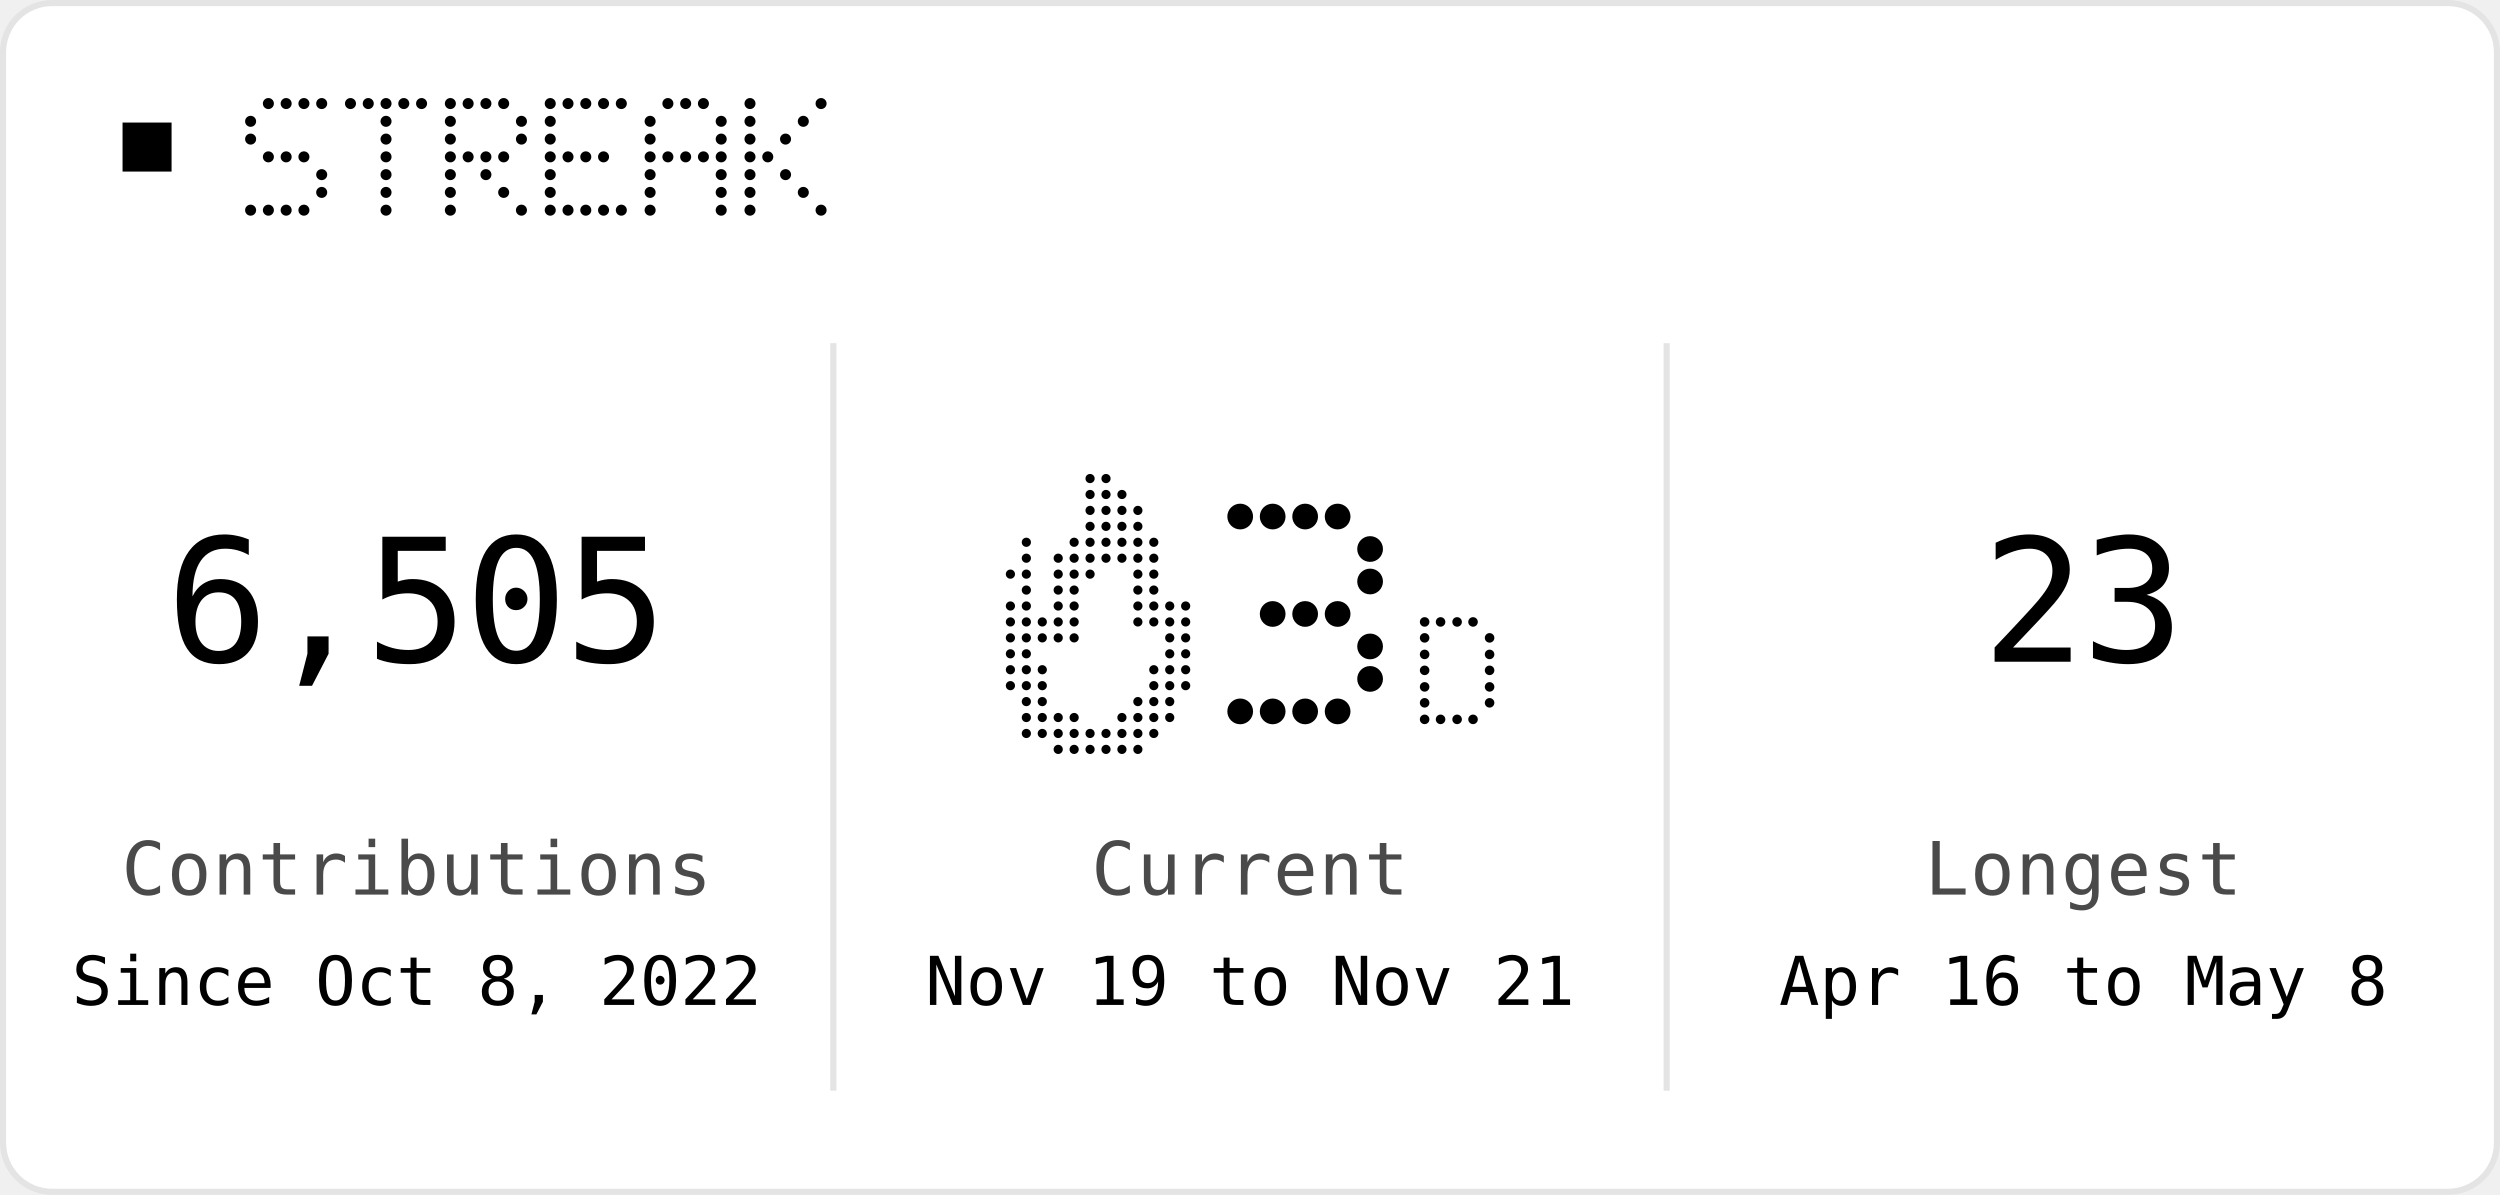
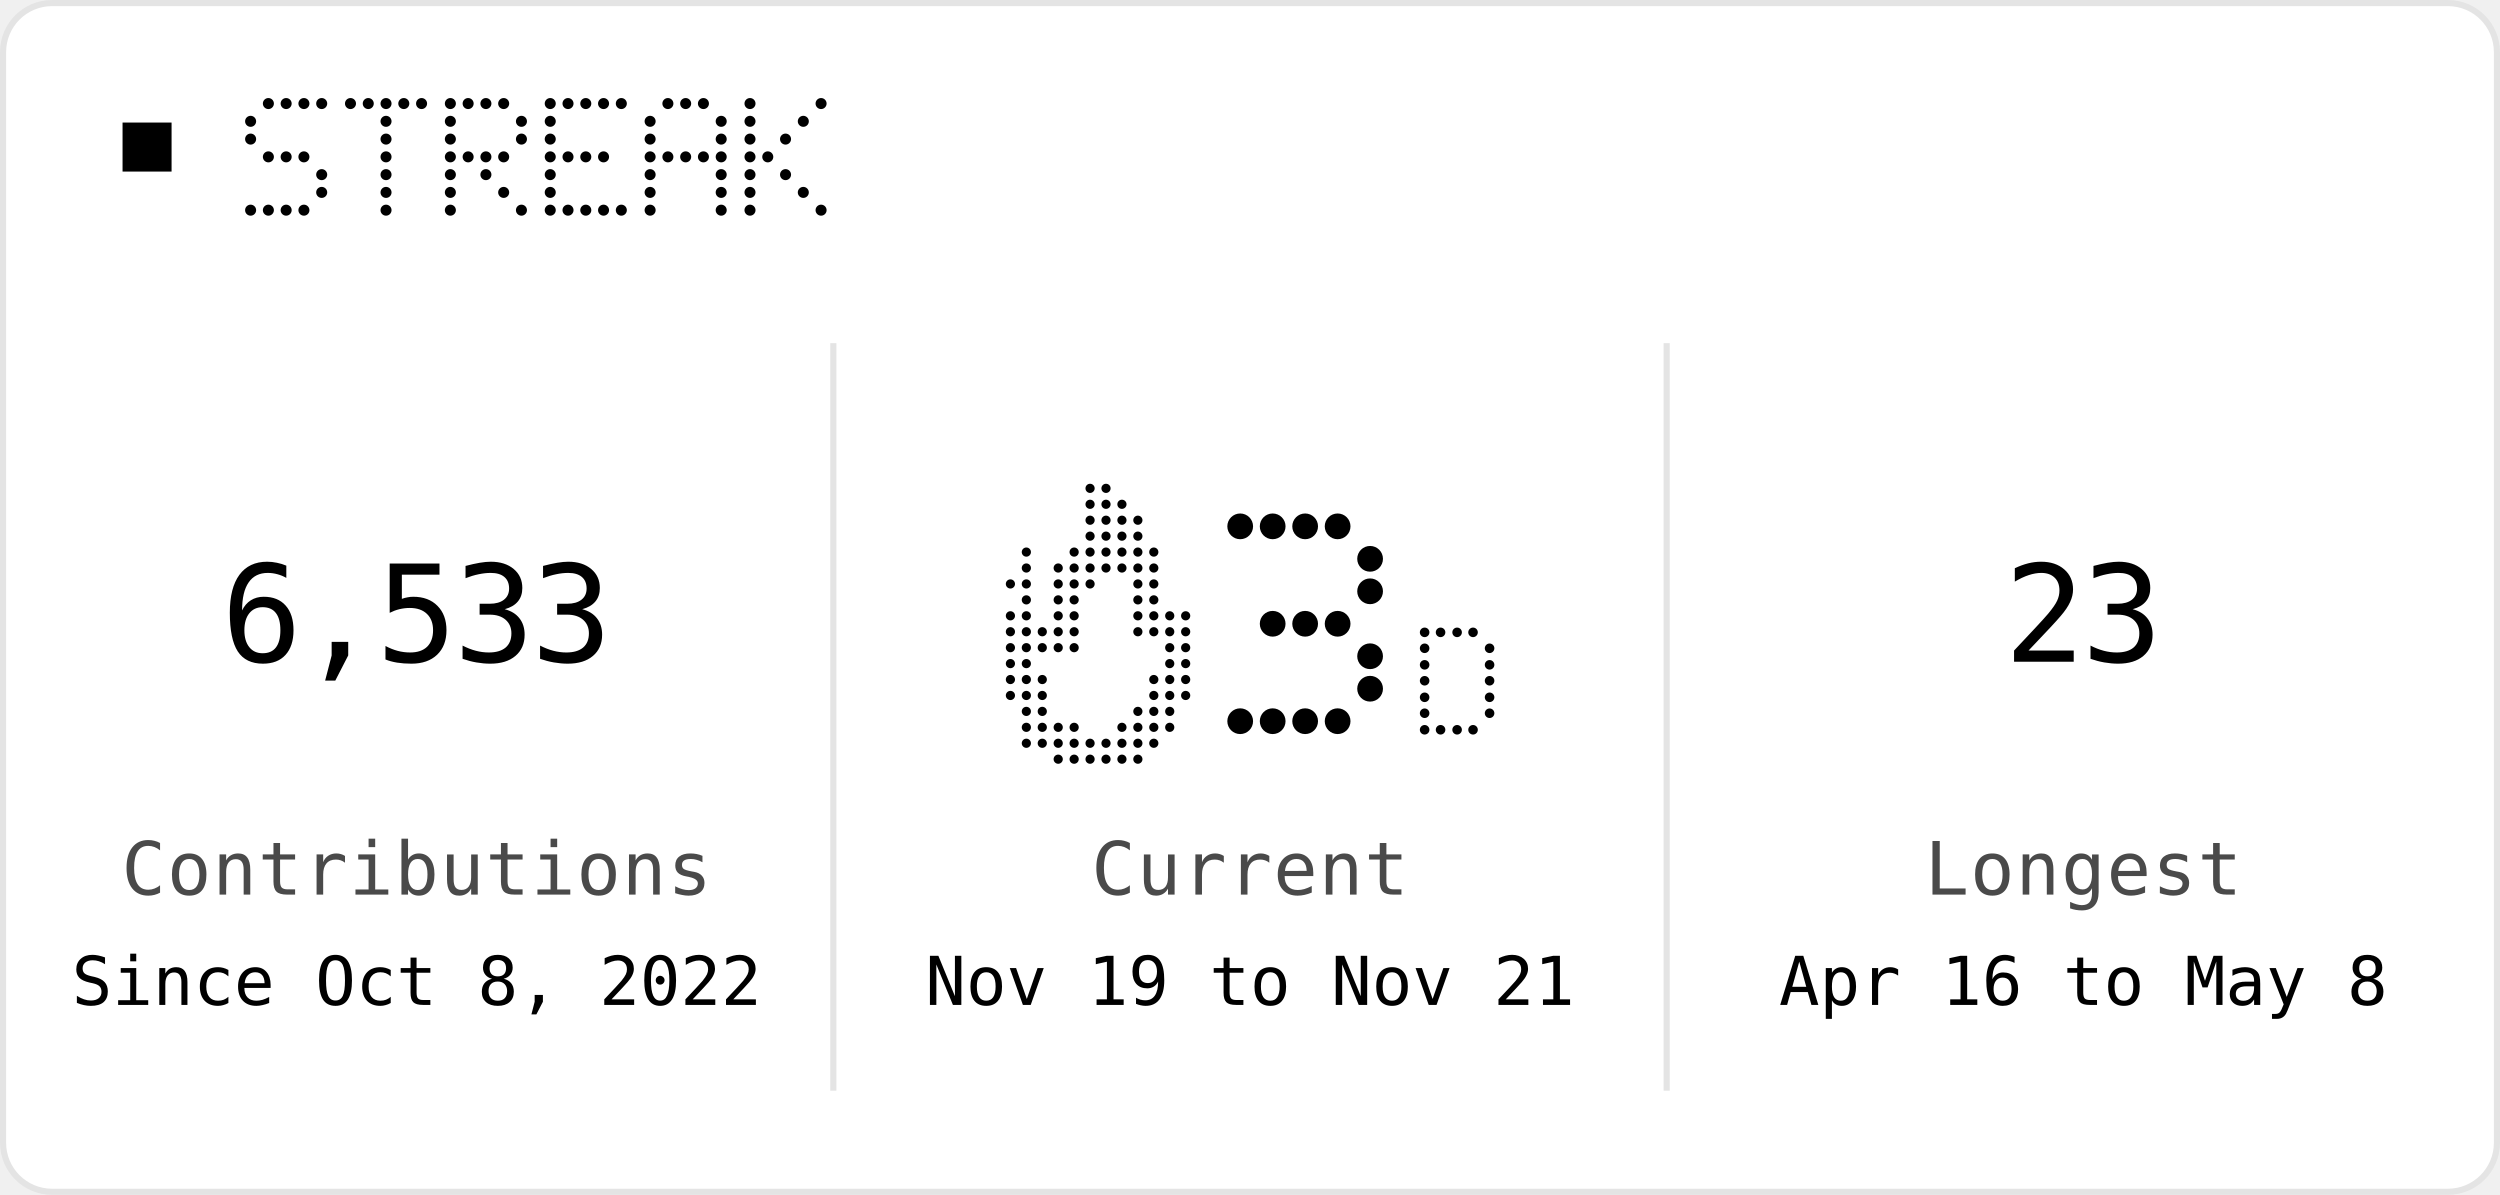
<svg xmlns="http://www.w3.org/2000/svg" width="408" height="195" viewBox="0 0 408 195" role="img">
  <rect x="0.5" y="0.5" width="407" height="194" rx="8" fill="#FFFFFF" stroke="#E4E4E4" />
  <rect x="20" y="20" width="8" height="8" fill="#000000" />
  <circle cx="43.8" cy="16.9" r="0.90" fill="#000000" />
  <circle cx="46.7" cy="16.9" r="0.90" fill="#000000" />
  <circle cx="49.6" cy="16.9" r="0.90" fill="#000000" />
  <circle cx="52.5" cy="16.9" r="0.90" fill="#000000" />
  <circle cx="40.9" cy="19.8" r="0.90" fill="#000000" />
  <circle cx="40.9" cy="22.7" r="0.90" fill="#000000" />
  <circle cx="43.8" cy="25.6" r="0.90" fill="#000000" />
  <circle cx="46.7" cy="25.6" r="0.90" fill="#000000" />
  <circle cx="49.6" cy="25.6" r="0.90" fill="#000000" />
  <circle cx="52.5" cy="28.5" r="0.90" fill="#000000" />
  <circle cx="52.5" cy="31.4" r="0.90" fill="#000000" />
  <circle cx="40.9" cy="34.3" r="0.90" fill="#000000" />
  <circle cx="43.8" cy="34.3" r="0.90" fill="#000000" />
  <circle cx="46.7" cy="34.3" r="0.90" fill="#000000" />
  <circle cx="49.6" cy="34.3" r="0.90" fill="#000000" />
  <circle cx="57.2" cy="16.9" r="0.90" fill="#000000" />
  <circle cx="60.1" cy="16.9" r="0.90" fill="#000000" />
  <circle cx="63.0" cy="16.9" r="0.90" fill="#000000" />
  <circle cx="65.9" cy="16.9" r="0.90" fill="#000000" />
  <circle cx="68.8" cy="16.9" r="0.90" fill="#000000" />
  <circle cx="63.0" cy="19.8" r="0.90" fill="#000000" />
  <circle cx="63.0" cy="22.7" r="0.90" fill="#000000" />
  <circle cx="63.0" cy="25.6" r="0.90" fill="#000000" />
  <circle cx="63.0" cy="28.5" r="0.90" fill="#000000" />
  <circle cx="63.0" cy="31.4" r="0.90" fill="#000000" />
  <circle cx="63.0" cy="34.3" r="0.90" fill="#000000" />
  <circle cx="73.5" cy="16.9" r="0.90" fill="#000000" />
  <circle cx="76.4" cy="16.9" r="0.90" fill="#000000" />
  <circle cx="79.3" cy="16.9" r="0.90" fill="#000000" />
  <circle cx="82.2" cy="16.9" r="0.90" fill="#000000" />
  <circle cx="73.5" cy="19.8" r="0.90" fill="#000000" />
  <circle cx="85.1" cy="19.8" r="0.90" fill="#000000" />
  <circle cx="73.5" cy="22.7" r="0.90" fill="#000000" />
  <circle cx="85.1" cy="22.7" r="0.90" fill="#000000" />
  <circle cx="73.5" cy="25.6" r="0.90" fill="#000000" />
  <circle cx="76.4" cy="25.6" r="0.90" fill="#000000" />
  <circle cx="79.3" cy="25.6" r="0.90" fill="#000000" />
  <circle cx="82.2" cy="25.6" r="0.90" fill="#000000" />
  <circle cx="73.5" cy="28.5" r="0.90" fill="#000000" />
  <circle cx="79.3" cy="28.5" r="0.90" fill="#000000" />
  <circle cx="73.5" cy="31.4" r="0.90" fill="#000000" />
  <circle cx="82.2" cy="31.4" r="0.90" fill="#000000" />
  <circle cx="73.5" cy="34.3" r="0.90" fill="#000000" />
  <circle cx="85.1" cy="34.3" r="0.90" fill="#000000" />
  <circle cx="89.8" cy="16.9" r="0.90" fill="#000000" />
  <circle cx="92.7" cy="16.9" r="0.90" fill="#000000" />
  <circle cx="95.6" cy="16.9" r="0.90" fill="#000000" />
  <circle cx="98.5" cy="16.9" r="0.90" fill="#000000" />
  <circle cx="101.4" cy="16.9" r="0.90" fill="#000000" />
  <circle cx="89.8" cy="19.8" r="0.90" fill="#000000" />
  <circle cx="89.8" cy="22.7" r="0.90" fill="#000000" />
  <circle cx="89.8" cy="25.6" r="0.90" fill="#000000" />
  <circle cx="92.7" cy="25.6" r="0.90" fill="#000000" />
  <circle cx="95.6" cy="25.6" r="0.90" fill="#000000" />
  <circle cx="98.5" cy="25.6" r="0.90" fill="#000000" />
  <circle cx="89.8" cy="28.5" r="0.90" fill="#000000" />
  <circle cx="89.8" cy="31.4" r="0.90" fill="#000000" />
  <circle cx="89.8" cy="34.3" r="0.90" fill="#000000" />
  <circle cx="92.7" cy="34.3" r="0.90" fill="#000000" />
  <circle cx="95.6" cy="34.3" r="0.90" fill="#000000" />
  <circle cx="98.5" cy="34.3" r="0.90" fill="#000000" />
  <circle cx="101.4" cy="34.3" r="0.90" fill="#000000" />
  <circle cx="109.0" cy="16.9" r="0.90" fill="#000000" />
  <circle cx="111.9" cy="16.9" r="0.90" fill="#000000" />
  <circle cx="114.8" cy="16.9" r="0.90" fill="#000000" />
  <circle cx="106.1" cy="19.8" r="0.90" fill="#000000" />
  <circle cx="117.7" cy="19.8" r="0.90" fill="#000000" />
  <circle cx="106.1" cy="22.7" r="0.90" fill="#000000" />
  <circle cx="117.7" cy="22.7" r="0.90" fill="#000000" />
  <circle cx="106.1" cy="25.6" r="0.90" fill="#000000" />
  <circle cx="109.0" cy="25.6" r="0.90" fill="#000000" />
  <circle cx="111.9" cy="25.6" r="0.90" fill="#000000" />
  <circle cx="114.8" cy="25.6" r="0.90" fill="#000000" />
  <circle cx="117.7" cy="25.6" r="0.90" fill="#000000" />
  <circle cx="106.1" cy="28.5" r="0.90" fill="#000000" />
  <circle cx="117.7" cy="28.5" r="0.90" fill="#000000" />
  <circle cx="106.1" cy="31.4" r="0.90" fill="#000000" />
  <circle cx="117.7" cy="31.4" r="0.90" fill="#000000" />
  <circle cx="106.1" cy="34.3" r="0.90" fill="#000000" />
  <circle cx="117.7" cy="34.3" r="0.90" fill="#000000" />
  <circle cx="122.4" cy="16.9" r="0.90" fill="#000000" />
  <circle cx="134.0" cy="16.9" r="0.90" fill="#000000" />
  <circle cx="122.4" cy="19.8" r="0.90" fill="#000000" />
  <circle cx="131.1" cy="19.8" r="0.90" fill="#000000" />
  <circle cx="122.4" cy="22.7" r="0.90" fill="#000000" />
  <circle cx="128.2" cy="22.7" r="0.90" fill="#000000" />
  <circle cx="122.4" cy="25.6" r="0.90" fill="#000000" />
  <circle cx="125.3" cy="25.6" r="0.90" fill="#000000" />
  <circle cx="122.4" cy="28.5" r="0.90" fill="#000000" />
  <circle cx="128.2" cy="28.5" r="0.90" fill="#000000" />
  <circle cx="122.4" cy="31.4" r="0.90" fill="#000000" />
  <circle cx="131.1" cy="31.4" r="0.90" fill="#000000" />
  <circle cx="122.4" cy="34.3" r="0.90" fill="#000000" />
  <circle cx="134.0" cy="34.3" r="0.90" fill="#000000" />
  <line x1="136.0" y1="56" x2="136.0" y2="178" stroke="#E4E4E4" />
  <line x1="272.0" y1="56" x2="272.0" y2="178" stroke="#E4E4E4" />
-   <text x="68.0" y="108" fill="#000000" text-anchor="middle" font-family="ui-monospace, Geist Mono, monospace" font-size="28" letter-spacing="-0.6" dominant-baseline="auto">6,505</text>
+   <text x="68.0" y="108" fill="#000000" text-anchor="middle" font-family="ui-monospace, Geist Mono, monospace" font-size="22" letter-spacing="-0.6" dominant-baseline="auto">6,533</text>
  <text x="68.0" y="146" fill="#4A4A4A" text-anchor="middle" font-family="ui-monospace, Geist Mono, monospace" font-size="12" letter-spacing="0.2" dominant-baseline="auto">Contributions</text>
  <text x="68.0" y="164" fill="#000000" text-anchor="middle" font-family="ui-monospace, Geist Mono, monospace" font-size="11" letter-spacing="0" dominant-baseline="auto">Since Oct 8, 2022</text>
-   <circle cx="177.9" cy="78.1" r="0.75" fill="#000000" />
-   <circle cx="180.5" cy="78.1" r="0.75" fill="#000000" />
-   <circle cx="177.9" cy="80.7" r="0.75" fill="#000000" />
-   <circle cx="180.5" cy="80.7" r="0.75" fill="#000000" />
-   <circle cx="183.1" cy="80.7" r="0.75" fill="#000000" />
-   <circle cx="177.9" cy="83.3" r="0.75" fill="#000000" />
-   <circle cx="180.5" cy="83.3" r="0.75" fill="#000000" />
-   <circle cx="183.1" cy="83.3" r="0.75" fill="#000000" />
-   <circle cx="185.7" cy="83.3" r="0.75" fill="#000000" />
-   <circle cx="177.9" cy="85.9" r="0.75" fill="#000000" />
-   <circle cx="180.5" cy="85.9" r="0.75" fill="#000000" />
-   <circle cx="183.1" cy="85.9" r="0.75" fill="#000000" />
-   <circle cx="185.7" cy="85.9" r="0.75" fill="#000000" />
-   <circle cx="167.5" cy="88.5" r="0.75" fill="#000000" />
-   <circle cx="175.3" cy="88.5" r="0.75" fill="#000000" />
-   <circle cx="177.9" cy="88.5" r="0.75" fill="#000000" />
-   <circle cx="180.5" cy="88.5" r="0.75" fill="#000000" />
-   <circle cx="183.1" cy="88.5" r="0.75" fill="#000000" />
-   <circle cx="185.7" cy="88.5" r="0.75" fill="#000000" />
-   <circle cx="188.3" cy="88.5" r="0.75" fill="#000000" />
-   <circle cx="167.5" cy="91.1" r="0.75" fill="#000000" />
-   <circle cx="172.7" cy="91.1" r="0.75" fill="#000000" />
-   <circle cx="175.3" cy="91.1" r="0.75" fill="#000000" />
-   <circle cx="177.9" cy="91.1" r="0.75" fill="#000000" />
-   <circle cx="180.5" cy="91.1" r="0.75" fill="#000000" />
-   <circle cx="183.1" cy="91.1" r="0.75" fill="#000000" />
-   <circle cx="185.7" cy="91.1" r="0.75" fill="#000000" />
-   <circle cx="188.3" cy="91.1" r="0.75" fill="#000000" />
-   <circle cx="164.9" cy="93.7" r="0.75" fill="#000000" />
-   <circle cx="167.5" cy="93.7" r="0.75" fill="#000000" />
-   <circle cx="172.7" cy="93.7" r="0.75" fill="#000000" />
-   <circle cx="175.3" cy="93.7" r="0.75" fill="#000000" />
-   <circle cx="177.9" cy="93.7" r="0.75" fill="#000000" />
-   <circle cx="185.7" cy="93.7" r="0.75" fill="#000000" />
-   <circle cx="188.3" cy="93.7" r="0.75" fill="#000000" />
-   <circle cx="167.5" cy="96.3" r="0.75" fill="#000000" />
-   <circle cx="172.7" cy="96.3" r="0.75" fill="#000000" />
-   <circle cx="175.3" cy="96.3" r="0.75" fill="#000000" />
-   <circle cx="185.7" cy="96.3" r="0.75" fill="#000000" />
-   <circle cx="188.3" cy="96.3" r="0.75" fill="#000000" />
-   <circle cx="164.9" cy="98.9" r="0.75" fill="#000000" />
-   <circle cx="167.5" cy="98.9" r="0.75" fill="#000000" />
-   <circle cx="172.7" cy="98.9" r="0.75" fill="#000000" />
-   <circle cx="175.3" cy="98.9" r="0.75" fill="#000000" />
-   <circle cx="185.7" cy="98.9" r="0.75" fill="#000000" />
-   <circle cx="188.3" cy="98.9" r="0.75" fill="#000000" />
-   <circle cx="190.9" cy="98.9" r="0.75" fill="#000000" />
-   <circle cx="193.5" cy="98.9" r="0.75" fill="#000000" />
-   <circle cx="164.9" cy="101.5" r="0.75" fill="#000000" />
-   <circle cx="167.5" cy="101.5" r="0.75" fill="#000000" />
-   <circle cx="170.1" cy="101.5" r="0.75" fill="#000000" />
-   <circle cx="172.7" cy="101.5" r="0.75" fill="#000000" />
-   <circle cx="175.3" cy="101.5" r="0.75" fill="#000000" />
-   <circle cx="185.7" cy="101.5" r="0.75" fill="#000000" />
-   <circle cx="188.3" cy="101.5" r="0.75" fill="#000000" />
-   <circle cx="190.9" cy="101.5" r="0.75" fill="#000000" />
-   <circle cx="193.5" cy="101.5" r="0.75" fill="#000000" />
-   <circle cx="164.9" cy="104.1" r="0.75" fill="#000000" />
-   <circle cx="167.5" cy="104.1" r="0.75" fill="#000000" />
-   <circle cx="170.1" cy="104.1" r="0.75" fill="#000000" />
-   <circle cx="172.7" cy="104.1" r="0.75" fill="#000000" />
-   <circle cx="175.3" cy="104.1" r="0.75" fill="#000000" />
-   <circle cx="190.9" cy="104.1" r="0.75" fill="#000000" />
-   <circle cx="193.5" cy="104.1" r="0.75" fill="#000000" />
-   <circle cx="164.9" cy="106.7" r="0.75" fill="#000000" />
-   <circle cx="167.5" cy="106.7" r="0.75" fill="#000000" />
-   <circle cx="190.9" cy="106.7" r="0.75" fill="#000000" />
-   <circle cx="193.5" cy="106.7" r="0.75" fill="#000000" />
-   <circle cx="164.9" cy="109.3" r="0.75" fill="#000000" />
-   <circle cx="167.5" cy="109.3" r="0.75" fill="#000000" />
-   <circle cx="170.1" cy="109.3" r="0.75" fill="#000000" />
-   <circle cx="188.3" cy="109.3" r="0.75" fill="#000000" />
-   <circle cx="190.9" cy="109.3" r="0.75" fill="#000000" />
-   <circle cx="193.5" cy="109.3" r="0.75" fill="#000000" />
-   <circle cx="164.9" cy="111.9" r="0.75" fill="#000000" />
-   <circle cx="167.5" cy="111.9" r="0.75" fill="#000000" />
-   <circle cx="170.1" cy="111.9" r="0.75" fill="#000000" />
-   <circle cx="188.3" cy="111.9" r="0.75" fill="#000000" />
-   <circle cx="190.9" cy="111.9" r="0.75" fill="#000000" />
-   <circle cx="193.5" cy="111.9" r="0.75" fill="#000000" />
-   <circle cx="167.5" cy="114.5" r="0.75" fill="#000000" />
-   <circle cx="170.1" cy="114.5" r="0.75" fill="#000000" />
-   <circle cx="185.7" cy="114.5" r="0.75" fill="#000000" />
-   <circle cx="188.3" cy="114.5" r="0.75" fill="#000000" />
-   <circle cx="190.9" cy="114.5" r="0.75" fill="#000000" />
-   <circle cx="167.5" cy="117.1" r="0.75" fill="#000000" />
-   <circle cx="170.1" cy="117.1" r="0.75" fill="#000000" />
-   <circle cx="172.7" cy="117.1" r="0.75" fill="#000000" />
-   <circle cx="175.3" cy="117.1" r="0.75" fill="#000000" />
-   <circle cx="183.1" cy="117.1" r="0.75" fill="#000000" />
-   <circle cx="185.7" cy="117.1" r="0.75" fill="#000000" />
-   <circle cx="188.3" cy="117.1" r="0.75" fill="#000000" />
-   <circle cx="190.9" cy="117.1" r="0.75" fill="#000000" />
-   <circle cx="167.5" cy="119.7" r="0.75" fill="#000000" />
-   <circle cx="170.1" cy="119.7" r="0.75" fill="#000000" />
-   <circle cx="172.7" cy="119.7" r="0.75" fill="#000000" />
-   <circle cx="175.3" cy="119.7" r="0.75" fill="#000000" />
-   <circle cx="177.9" cy="119.7" r="0.75" fill="#000000" />
-   <circle cx="180.5" cy="119.7" r="0.75" fill="#000000" />
-   <circle cx="183.1" cy="119.7" r="0.75" fill="#000000" />
-   <circle cx="185.7" cy="119.7" r="0.75" fill="#000000" />
-   <circle cx="188.3" cy="119.7" r="0.75" fill="#000000" />
-   <circle cx="172.7" cy="122.3" r="0.75" fill="#000000" />
-   <circle cx="175.3" cy="122.3" r="0.75" fill="#000000" />
-   <circle cx="177.9" cy="122.3" r="0.75" fill="#000000" />
-   <circle cx="180.5" cy="122.3" r="0.75" fill="#000000" />
-   <circle cx="183.1" cy="122.3" r="0.75" fill="#000000" />
-   <circle cx="185.7" cy="122.3" r="0.75" fill="#000000" />
-   <circle cx="202.4" cy="84.3" r="2.10" fill="#000000" />
-   <circle cx="207.7" cy="84.3" r="2.10" fill="#000000" />
-   <circle cx="213.0" cy="84.3" r="2.10" fill="#000000" />
-   <circle cx="218.3" cy="84.3" r="2.10" fill="#000000" />
-   <circle cx="223.6" cy="89.6" r="2.10" fill="#000000" />
-   <circle cx="223.6" cy="94.9" r="2.10" fill="#000000" />
-   <circle cx="207.7" cy="100.2" r="2.10" fill="#000000" />
-   <circle cx="213.0" cy="100.2" r="2.10" fill="#000000" />
-   <circle cx="218.3" cy="100.2" r="2.10" fill="#000000" />
-   <circle cx="223.6" cy="105.5" r="2.10" fill="#000000" />
-   <circle cx="223.6" cy="110.8" r="2.10" fill="#000000" />
-   <circle cx="202.4" cy="116.1" r="2.10" fill="#000000" />
-   <circle cx="207.7" cy="116.1" r="2.10" fill="#000000" />
-   <circle cx="213.0" cy="116.1" r="2.10" fill="#000000" />
-   <circle cx="218.3" cy="116.1" r="2.10" fill="#000000" />
-   <circle cx="232.5" cy="101.5" r="0.78" fill="#000000" />
-   <circle cx="235.1" cy="101.5" r="0.78" fill="#000000" />
-   <circle cx="237.8" cy="101.5" r="0.78" fill="#000000" />
-   <circle cx="240.4" cy="101.5" r="0.78" fill="#000000" />
-   <circle cx="232.5" cy="104.1" r="0.78" fill="#000000" />
-   <circle cx="243.1" cy="104.1" r="0.78" fill="#000000" />
-   <circle cx="232.5" cy="106.8" r="0.78" fill="#000000" />
-   <circle cx="243.1" cy="106.8" r="0.78" fill="#000000" />
-   <circle cx="232.5" cy="109.4" r="0.78" fill="#000000" />
-   <circle cx="243.1" cy="109.4" r="0.78" fill="#000000" />
-   <circle cx="232.5" cy="112.1" r="0.78" fill="#000000" />
-   <circle cx="243.1" cy="112.1" r="0.78" fill="#000000" />
-   <circle cx="232.5" cy="114.7" r="0.78" fill="#000000" />
-   <circle cx="243.1" cy="114.7" r="0.78" fill="#000000" />
-   <circle cx="232.5" cy="117.4" r="0.78" fill="#000000" />
-   <circle cx="235.1" cy="117.4" r="0.78" fill="#000000" />
-   <circle cx="237.8" cy="117.4" r="0.78" fill="#000000" />
-   <circle cx="240.4" cy="117.4" r="0.78" fill="#000000" />
+   <circle cx="177.9" cy="79.7" r="0.75" fill="#000000" />
+   <circle cx="180.5" cy="79.7" r="0.75" fill="#000000" />
+   <circle cx="177.9" cy="82.3" r="0.75" fill="#000000" />
+   <circle cx="180.5" cy="82.3" r="0.75" fill="#000000" />
+   <circle cx="183.1" cy="82.3" r="0.75" fill="#000000" />
+   <circle cx="177.9" cy="84.9" r="0.75" fill="#000000" />
+   <circle cx="180.5" cy="84.9" r="0.75" fill="#000000" />
+   <circle cx="183.1" cy="84.9" r="0.75" fill="#000000" />
+   <circle cx="185.7" cy="84.9" r="0.75" fill="#000000" />
+   <circle cx="177.9" cy="87.5" r="0.75" fill="#000000" />
+   <circle cx="180.5" cy="87.5" r="0.75" fill="#000000" />
+   <circle cx="183.1" cy="87.5" r="0.75" fill="#000000" />
+   <circle cx="185.7" cy="87.5" r="0.75" fill="#000000" />
+   <circle cx="167.5" cy="90.1" r="0.75" fill="#000000" />
+   <circle cx="175.3" cy="90.1" r="0.75" fill="#000000" />
+   <circle cx="177.9" cy="90.1" r="0.75" fill="#000000" />
+   <circle cx="180.5" cy="90.1" r="0.75" fill="#000000" />
+   <circle cx="183.1" cy="90.1" r="0.75" fill="#000000" />
+   <circle cx="185.7" cy="90.1" r="0.75" fill="#000000" />
+   <circle cx="188.3" cy="90.1" r="0.75" fill="#000000" />
+   <circle cx="167.5" cy="92.7" r="0.75" fill="#000000" />
+   <circle cx="172.7" cy="92.7" r="0.75" fill="#000000" />
+   <circle cx="175.3" cy="92.7" r="0.75" fill="#000000" />
+   <circle cx="177.9" cy="92.7" r="0.75" fill="#000000" />
+   <circle cx="180.5" cy="92.7" r="0.75" fill="#000000" />
+   <circle cx="183.1" cy="92.7" r="0.75" fill="#000000" />
+   <circle cx="185.7" cy="92.7" r="0.75" fill="#000000" />
+   <circle cx="188.3" cy="92.7" r="0.75" fill="#000000" />
+   <circle cx="164.9" cy="95.3" r="0.75" fill="#000000" />
+   <circle cx="167.5" cy="95.3" r="0.75" fill="#000000" />
+   <circle cx="172.7" cy="95.3" r="0.75" fill="#000000" />
+   <circle cx="175.3" cy="95.3" r="0.75" fill="#000000" />
+   <circle cx="177.9" cy="95.3" r="0.75" fill="#000000" />
+   <circle cx="185.7" cy="95.3" r="0.75" fill="#000000" />
+   <circle cx="188.3" cy="95.3" r="0.75" fill="#000000" />
+   <circle cx="167.5" cy="97.9" r="0.75" fill="#000000" />
+   <circle cx="172.7" cy="97.9" r="0.75" fill="#000000" />
+   <circle cx="175.3" cy="97.9" r="0.75" fill="#000000" />
+   <circle cx="185.7" cy="97.9" r="0.75" fill="#000000" />
+   <circle cx="188.3" cy="97.9" r="0.75" fill="#000000" />
+   <circle cx="164.9" cy="100.5" r="0.75" fill="#000000" />
+   <circle cx="167.5" cy="100.5" r="0.75" fill="#000000" />
+   <circle cx="172.7" cy="100.5" r="0.75" fill="#000000" />
+   <circle cx="175.3" cy="100.5" r="0.75" fill="#000000" />
+   <circle cx="185.7" cy="100.5" r="0.75" fill="#000000" />
+   <circle cx="188.3" cy="100.5" r="0.75" fill="#000000" />
+   <circle cx="190.9" cy="100.5" r="0.75" fill="#000000" />
+   <circle cx="193.5" cy="100.5" r="0.75" fill="#000000" />
+   <circle cx="164.9" cy="103.1" r="0.75" fill="#000000" />
+   <circle cx="167.5" cy="103.1" r="0.75" fill="#000000" />
+   <circle cx="170.1" cy="103.1" r="0.75" fill="#000000" />
+   <circle cx="172.7" cy="103.1" r="0.75" fill="#000000" />
+   <circle cx="175.3" cy="103.1" r="0.75" fill="#000000" />
+   <circle cx="185.7" cy="103.1" r="0.75" fill="#000000" />
+   <circle cx="188.3" cy="103.1" r="0.75" fill="#000000" />
+   <circle cx="190.9" cy="103.1" r="0.75" fill="#000000" />
+   <circle cx="193.5" cy="103.1" r="0.75" fill="#000000" />
+   <circle cx="164.9" cy="105.7" r="0.75" fill="#000000" />
+   <circle cx="167.5" cy="105.7" r="0.75" fill="#000000" />
+   <circle cx="170.1" cy="105.7" r="0.75" fill="#000000" />
+   <circle cx="172.7" cy="105.7" r="0.75" fill="#000000" />
+   <circle cx="175.3" cy="105.7" r="0.75" fill="#000000" />
+   <circle cx="190.9" cy="105.7" r="0.75" fill="#000000" />
+   <circle cx="193.5" cy="105.7" r="0.75" fill="#000000" />
+   <circle cx="164.9" cy="108.3" r="0.75" fill="#000000" />
+   <circle cx="167.5" cy="108.3" r="0.75" fill="#000000" />
+   <circle cx="190.9" cy="108.3" r="0.75" fill="#000000" />
+   <circle cx="193.5" cy="108.3" r="0.75" fill="#000000" />
+   <circle cx="164.9" cy="110.9" r="0.75" fill="#000000" />
+   <circle cx="167.5" cy="110.9" r="0.75" fill="#000000" />
+   <circle cx="170.1" cy="110.9" r="0.75" fill="#000000" />
+   <circle cx="188.3" cy="110.9" r="0.75" fill="#000000" />
+   <circle cx="190.9" cy="110.9" r="0.75" fill="#000000" />
+   <circle cx="193.5" cy="110.9" r="0.75" fill="#000000" />
+   <circle cx="164.9" cy="113.5" r="0.75" fill="#000000" />
+   <circle cx="167.5" cy="113.5" r="0.75" fill="#000000" />
+   <circle cx="170.1" cy="113.5" r="0.75" fill="#000000" />
+   <circle cx="188.3" cy="113.5" r="0.75" fill="#000000" />
+   <circle cx="190.9" cy="113.5" r="0.75" fill="#000000" />
+   <circle cx="193.5" cy="113.5" r="0.75" fill="#000000" />
+   <circle cx="167.5" cy="116.1" r="0.75" fill="#000000" />
+   <circle cx="170.1" cy="116.1" r="0.75" fill="#000000" />
+   <circle cx="185.7" cy="116.1" r="0.75" fill="#000000" />
+   <circle cx="188.3" cy="116.1" r="0.75" fill="#000000" />
+   <circle cx="190.9" cy="116.1" r="0.75" fill="#000000" />
+   <circle cx="167.5" cy="118.7" r="0.75" fill="#000000" />
+   <circle cx="170.1" cy="118.7" r="0.75" fill="#000000" />
+   <circle cx="172.7" cy="118.7" r="0.75" fill="#000000" />
+   <circle cx="175.3" cy="118.7" r="0.75" fill="#000000" />
+   <circle cx="183.1" cy="118.7" r="0.75" fill="#000000" />
+   <circle cx="185.7" cy="118.7" r="0.75" fill="#000000" />
+   <circle cx="188.3" cy="118.7" r="0.75" fill="#000000" />
+   <circle cx="190.9" cy="118.7" r="0.75" fill="#000000" />
+   <circle cx="167.5" cy="121.3" r="0.75" fill="#000000" />
+   <circle cx="170.1" cy="121.3" r="0.75" fill="#000000" />
+   <circle cx="172.7" cy="121.3" r="0.75" fill="#000000" />
+   <circle cx="175.3" cy="121.3" r="0.75" fill="#000000" />
+   <circle cx="177.9" cy="121.3" r="0.75" fill="#000000" />
+   <circle cx="180.5" cy="121.3" r="0.75" fill="#000000" />
+   <circle cx="183.1" cy="121.3" r="0.75" fill="#000000" />
+   <circle cx="185.7" cy="121.3" r="0.75" fill="#000000" />
+   <circle cx="188.3" cy="121.3" r="0.75" fill="#000000" />
+   <circle cx="172.7" cy="123.9" r="0.75" fill="#000000" />
+   <circle cx="175.3" cy="123.9" r="0.75" fill="#000000" />
+   <circle cx="177.9" cy="123.9" r="0.75" fill="#000000" />
+   <circle cx="180.5" cy="123.9" r="0.75" fill="#000000" />
+   <circle cx="183.1" cy="123.9" r="0.75" fill="#000000" />
+   <circle cx="185.7" cy="123.9" r="0.75" fill="#000000" />
+   <circle cx="202.4" cy="85.9" r="2.10" fill="#000000" />
+   <circle cx="207.7" cy="85.9" r="2.10" fill="#000000" />
+   <circle cx="213.0" cy="85.9" r="2.10" fill="#000000" />
+   <circle cx="218.3" cy="85.9" r="2.10" fill="#000000" />
+   <circle cx="223.6" cy="91.2" r="2.10" fill="#000000" />
+   <circle cx="223.6" cy="96.5" r="2.10" fill="#000000" />
+   <circle cx="207.7" cy="101.8" r="2.10" fill="#000000" />
+   <circle cx="213.0" cy="101.8" r="2.10" fill="#000000" />
+   <circle cx="218.3" cy="101.8" r="2.10" fill="#000000" />
+   <circle cx="223.6" cy="107.1" r="2.10" fill="#000000" />
+   <circle cx="223.6" cy="112.4" r="2.10" fill="#000000" />
+   <circle cx="202.4" cy="117.7" r="2.10" fill="#000000" />
+   <circle cx="207.7" cy="117.7" r="2.10" fill="#000000" />
+   <circle cx="213.0" cy="117.7" r="2.10" fill="#000000" />
+   <circle cx="218.3" cy="117.7" r="2.10" fill="#000000" />
+   <circle cx="232.5" cy="103.2" r="0.78" fill="#000000" />
+   <circle cx="235.1" cy="103.2" r="0.78" fill="#000000" />
+   <circle cx="237.8" cy="103.2" r="0.78" fill="#000000" />
+   <circle cx="240.4" cy="103.2" r="0.78" fill="#000000" />
+   <circle cx="232.5" cy="105.8" r="0.78" fill="#000000" />
+   <circle cx="243.1" cy="105.8" r="0.78" fill="#000000" />
+   <circle cx="232.5" cy="108.5" r="0.78" fill="#000000" />
+   <circle cx="243.1" cy="108.5" r="0.78" fill="#000000" />
+   <circle cx="232.5" cy="111.1" r="0.78" fill="#000000" />
+   <circle cx="243.1" cy="111.1" r="0.78" fill="#000000" />
+   <circle cx="232.5" cy="113.8" r="0.78" fill="#000000" />
+   <circle cx="243.1" cy="113.8" r="0.78" fill="#000000" />
+   <circle cx="232.5" cy="116.4" r="0.78" fill="#000000" />
+   <circle cx="243.1" cy="116.4" r="0.78" fill="#000000" />
+   <circle cx="232.5" cy="119.1" r="0.78" fill="#000000" />
+   <circle cx="235.1" cy="119.1" r="0.78" fill="#000000" />
+   <circle cx="237.8" cy="119.1" r="0.78" fill="#000000" />
+   <circle cx="240.4" cy="119.1" r="0.78" fill="#000000" />
  <text x="204.0" y="146" fill="#4A4A4A" text-anchor="middle" font-family="ui-monospace, Geist Mono, monospace" font-size="12" letter-spacing="0.2" dominant-baseline="auto">Current</text>
  <text x="204.0" y="164" fill="#000000" text-anchor="middle" font-family="ui-monospace, Geist Mono, monospace" font-size="11" letter-spacing="0" dominant-baseline="auto">Nov 19 to Nov 21</text>
-   <text x="340.0" y="108" fill="#000000" text-anchor="middle" font-family="ui-monospace, Geist Mono, monospace" font-size="28" letter-spacing="-0.6" dominant-baseline="auto">23</text>
+   <text x="340.0" y="108" fill="#000000" text-anchor="middle" font-family="ui-monospace, Geist Mono, monospace" font-size="22" letter-spacing="-0.6" dominant-baseline="auto">23</text>
  <text x="340.0" y="146" fill="#4A4A4A" text-anchor="middle" font-family="ui-monospace, Geist Mono, monospace" font-size="12" letter-spacing="0.2" dominant-baseline="auto">Longest</text>
  <text x="340.0" y="164" fill="#000000" text-anchor="middle" font-family="ui-monospace, Geist Mono, monospace" font-size="11" letter-spacing="0" dominant-baseline="auto">Apr 16 to May 8</text>
</svg>
